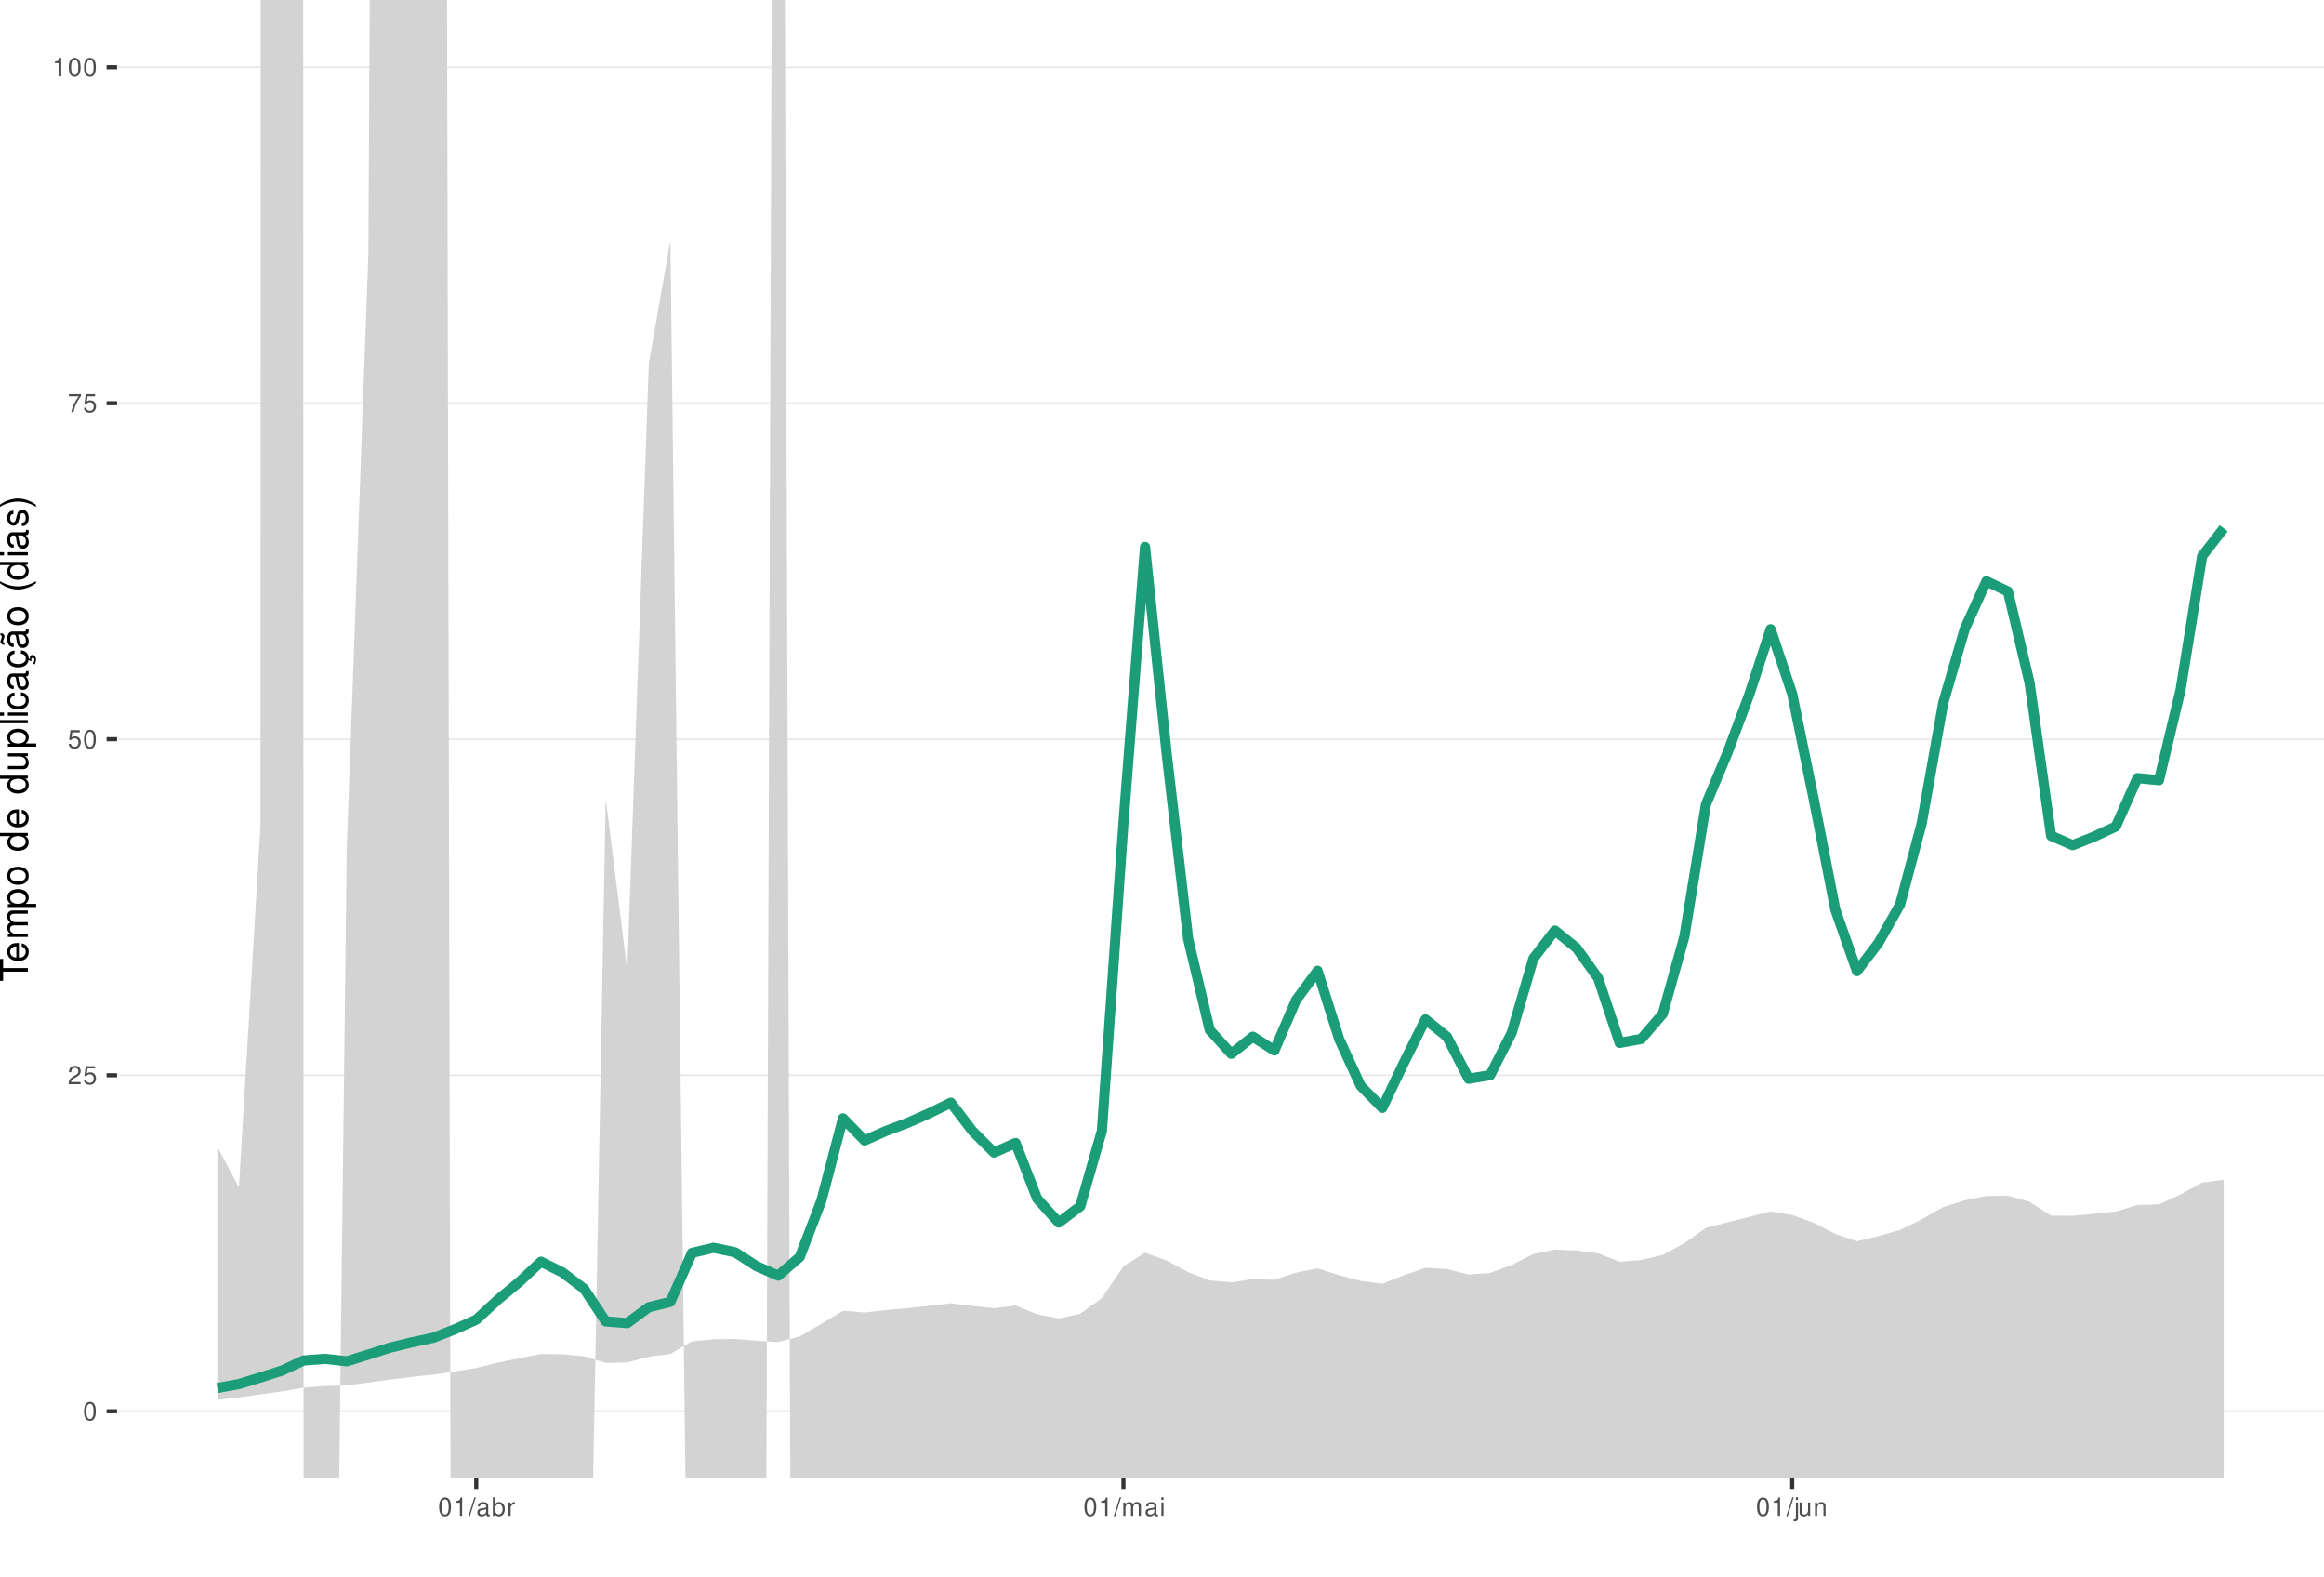
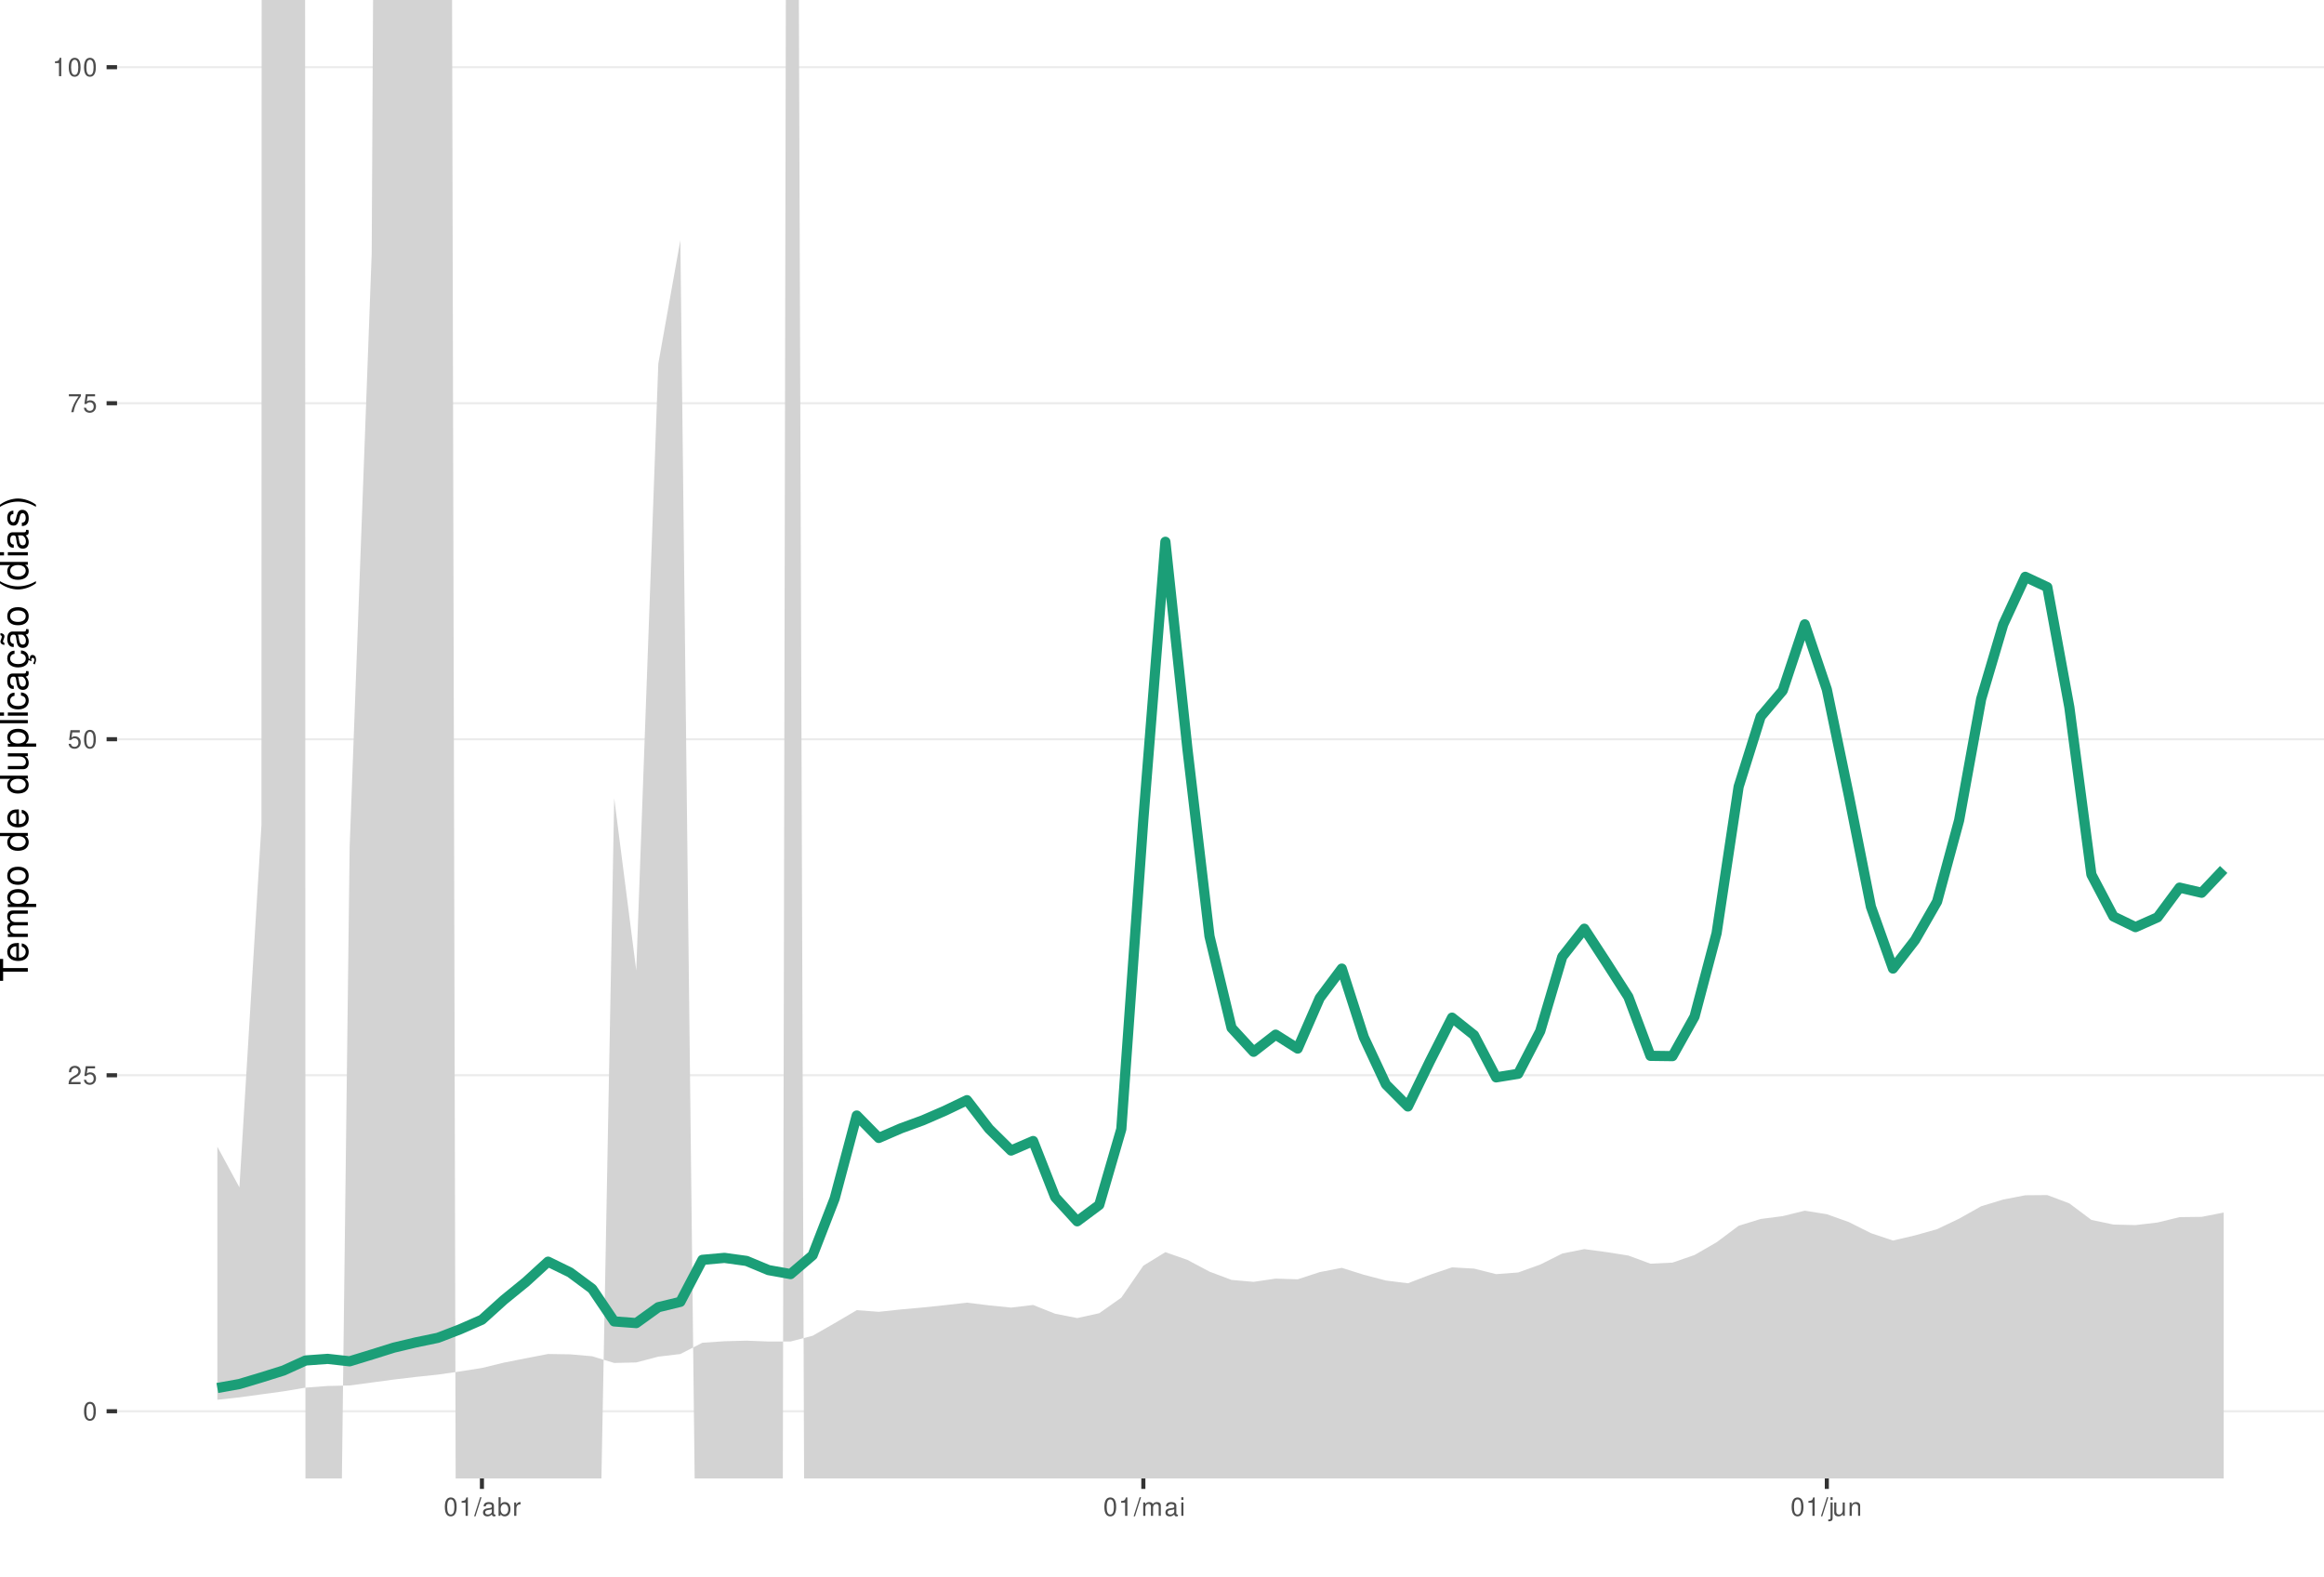
<svg xmlns="http://www.w3.org/2000/svg" xmlns:xlink="http://www.w3.org/1999/xlink" width="609pt" height="413pt" viewBox="0 0 609 413" version="1.1">
  <defs>
    <g>
      <symbol overflow="visible" id="glyph0-0">
        <path style="stroke:none;" d="" />
      </symbol>
      <symbol overflow="visible" id="glyph0-1">
        <path style="stroke:none;" d="M 1.828 -4.812 C 1.391 -4.812 0.984 -4.609 0.75 -4.281 C 0.438 -3.859 0.281 -3.219 0.281 -2.328 C 0.281 -0.703 0.812 0.156 1.828 0.156 C 2.828 0.156 3.375 -0.703 3.375 -2.297 C 3.375 -3.219 3.234 -3.844 2.922 -4.281 C 2.672 -4.625 2.281 -4.812 1.828 -4.812 Z M 1.828 -4.297 C 2.469 -4.297 2.781 -3.641 2.781 -2.344 C 2.781 -0.969 2.469 -0.328 1.812 -0.328 C 1.203 -0.328 0.891 -1 0.891 -2.328 C 0.891 -3.641 1.203 -4.297 1.828 -4.297 Z M 1.828 -4.297 " />
      </symbol>
      <symbol overflow="visible" id="glyph0-2">
        <path style="stroke:none;" d="M 3.375 -0.578 L 0.891 -0.578 C 0.938 -0.984 1.156 -1.234 1.734 -1.578 L 2.406 -1.953 C 3.062 -2.328 3.406 -2.812 3.406 -3.406 C 3.406 -3.812 3.234 -4.188 2.969 -4.438 C 2.688 -4.688 2.344 -4.812 1.891 -4.812 C 1.297 -4.812 0.844 -4.594 0.578 -4.188 C 0.422 -3.938 0.344 -3.641 0.328 -3.141 L 0.922 -3.141 C 0.938 -3.469 0.984 -3.672 1.062 -3.828 C 1.219 -4.125 1.516 -4.297 1.875 -4.297 C 2.406 -4.297 2.797 -3.906 2.797 -3.391 C 2.797 -3.016 2.578 -2.672 2.156 -2.438 L 1.547 -2.078 C 0.562 -1.516 0.281 -1.062 0.219 0 L 3.375 0 Z M 3.375 -0.578 " />
      </symbol>
      <symbol overflow="visible" id="glyph0-3">
        <path style="stroke:none;" d="M 3.172 -4.719 L 0.734 -4.719 L 0.375 -2.156 L 0.922 -2.156 C 1.188 -2.469 1.422 -2.594 1.797 -2.594 C 2.422 -2.594 2.812 -2.156 2.812 -1.453 C 2.812 -0.781 2.422 -0.359 1.781 -0.359 C 1.266 -0.359 0.953 -0.625 0.812 -1.156 L 0.234 -1.156 C 0.312 -0.766 0.375 -0.578 0.516 -0.406 C 0.781 -0.047 1.266 0.156 1.797 0.156 C 2.75 0.156 3.422 -0.547 3.422 -1.531 C 3.422 -2.469 2.797 -3.109 1.891 -3.109 C 1.562 -3.109 1.297 -3.016 1.016 -2.828 L 1.203 -4.141 L 3.172 -4.141 Z M 3.172 -4.719 " />
      </symbol>
      <symbol overflow="visible" id="glyph0-4">
        <path style="stroke:none;" d="M 3.469 -4.719 L 0.312 -4.719 L 0.312 -4.141 L 2.859 -4.141 C 1.734 -2.531 1.266 -1.547 0.922 0 L 1.547 0 C 1.797 -1.516 2.391 -2.812 3.469 -4.234 Z M 3.469 -4.719 " />
      </symbol>
      <symbol overflow="visible" id="glyph0-5">
        <path style="stroke:none;" d="M 1.719 -3.422 L 1.719 0 L 2.312 0 L 2.312 -4.812 L 1.922 -4.812 C 1.719 -4.078 1.578 -3.969 0.672 -3.859 L 0.672 -3.422 Z M 1.719 -3.422 " />
      </symbol>
      <symbol overflow="visible" id="glyph0-6">
        <path style="stroke:none;" d="M 1.531 -4.859 L -0.047 0.141 L 0.312 0.141 L 1.891 -4.859 Z M 1.531 -4.859 " />
      </symbol>
      <symbol overflow="visible" id="glyph0-7">
        <path style="stroke:none;" d="M 3.562 -0.328 C 3.5 -0.312 3.469 -0.312 3.438 -0.312 C 3.25 -0.312 3.141 -0.406 3.141 -0.578 L 3.141 -2.641 C 3.141 -3.25 2.688 -3.594 1.828 -3.594 C 1.312 -3.594 0.906 -3.438 0.672 -3.188 C 0.516 -3 0.453 -2.797 0.438 -2.453 L 0.984 -2.453 C 1.031 -2.875 1.297 -3.078 1.812 -3.078 C 2.312 -3.078 2.594 -2.891 2.594 -2.562 L 2.594 -2.406 C 2.578 -2.172 2.469 -2.078 2.016 -2.031 C 1.219 -1.922 1.109 -1.891 0.891 -1.812 C 0.484 -1.641 0.281 -1.328 0.281 -0.875 C 0.281 -0.25 0.719 0.156 1.422 0.156 C 1.859 0.156 2.219 0 2.609 -0.359 C 2.656 0 2.828 0.156 3.188 0.156 C 3.297 0.156 3.375 0.141 3.562 0.094 Z M 2.594 -1.094 C 2.594 -0.906 2.531 -0.797 2.375 -0.641 C 2.141 -0.438 1.875 -0.328 1.547 -0.328 C 1.109 -0.328 0.859 -0.547 0.859 -0.891 C 0.859 -1.266 1.094 -1.438 1.703 -1.531 C 2.297 -1.609 2.406 -1.641 2.594 -1.719 Z M 2.594 -1.094 " />
      </symbol>
      <symbol overflow="visible" id="glyph0-8">
        <path style="stroke:none;" d="M 0.359 -4.859 L 0.359 0 L 0.859 0 L 0.859 -0.453 C 1.125 -0.047 1.484 0.156 1.969 0.156 C 2.875 0.156 3.484 -0.594 3.484 -1.75 C 3.484 -2.891 2.922 -3.594 1.984 -3.594 C 1.516 -3.594 1.172 -3.406 0.906 -3.016 L 0.906 -4.859 Z M 1.891 -3.062 C 2.5 -3.062 2.906 -2.531 2.906 -1.703 C 2.906 -0.906 2.484 -0.359 1.891 -0.359 C 1.297 -0.359 0.906 -0.906 0.906 -1.719 C 0.906 -2.531 1.297 -3.062 1.891 -3.062 Z M 1.891 -3.062 " />
      </symbol>
      <symbol overflow="visible" id="glyph0-9">
        <path style="stroke:none;" d="M 0.453 -3.484 L 0.453 0 L 1.016 0 L 1.016 -1.812 C 1.031 -2.656 1.375 -3.016 2.141 -3 L 2.141 -3.562 C 2.047 -3.578 1.984 -3.594 1.922 -3.594 C 1.562 -3.594 1.297 -3.375 0.969 -2.859 L 0.969 -3.484 Z M 0.453 -3.484 " />
      </symbol>
      <symbol overflow="visible" id="glyph0-10">
        <path style="stroke:none;" d="M 0.469 -3.484 L 0.469 0 L 1.031 0 L 1.031 -2.188 C 1.031 -2.703 1.391 -3.109 1.844 -3.109 C 2.25 -3.109 2.484 -2.844 2.484 -2.406 L 2.484 0 L 3.047 0 L 3.047 -2.188 C 3.047 -2.703 3.422 -3.109 3.875 -3.109 C 4.266 -3.109 4.516 -2.844 4.516 -2.406 L 4.516 0 L 5.078 0 L 5.078 -2.609 C 5.078 -3.234 4.719 -3.594 4.062 -3.594 C 3.594 -3.594 3.312 -3.453 2.984 -3.062 C 2.781 -3.422 2.5 -3.594 2.047 -3.594 C 1.578 -3.594 1.266 -3.422 0.984 -3 L 0.984 -3.484 Z M 0.469 -3.484 " />
      </symbol>
      <symbol overflow="visible" id="glyph0-11">
        <path style="stroke:none;" d="M 1 -3.484 L 0.453 -3.484 L 0.453 0 L 1 0 Z M 1 -4.859 L 0.438 -4.859 L 0.438 -4.156 L 1 -4.156 Z M 1 -4.859 " />
      </symbol>
      <symbol overflow="visible" id="glyph0-12">
        <path style="stroke:none;" d="M 0.469 -3.484 L 0.469 0.5 C 0.469 0.859 0.359 0.969 0.016 0.969 C -0.031 0.969 -0.047 0.969 -0.125 0.953 L -0.125 1.438 C -0.047 1.438 -0.016 1.453 0.062 1.453 C 0.688 1.453 1.016 1.203 1.016 0.719 L 1.016 -3.484 Z M 1.016 -4.859 L 0.469 -4.859 L 0.469 -4.156 L 1.016 -4.156 Z M 1.016 -4.859 " />
      </symbol>
      <symbol overflow="visible" id="glyph0-13">
        <path style="stroke:none;" d="M 3.203 0 L 3.203 -3.484 L 2.656 -3.484 L 2.656 -1.516 C 2.656 -0.797 2.281 -0.328 1.703 -0.328 C 1.266 -0.328 0.984 -0.594 0.984 -1.016 L 0.984 -3.484 L 0.438 -3.484 L 0.438 -0.797 C 0.438 -0.219 0.859 0.156 1.547 0.156 C 2.062 0.156 2.391 -0.031 2.703 -0.484 L 2.703 0 Z M 3.203 0 " />
      </symbol>
      <symbol overflow="visible" id="glyph0-14">
        <path style="stroke:none;" d="M 0.469 -3.484 L 0.469 0 L 1.031 0 L 1.031 -1.922 C 1.031 -2.641 1.391 -3.109 1.969 -3.109 C 2.406 -3.109 2.688 -2.828 2.688 -2.422 L 2.688 0 L 3.234 0 L 3.234 -2.641 C 3.234 -3.219 2.812 -3.594 2.141 -3.594 C 1.625 -3.594 1.281 -3.391 0.984 -2.906 L 0.984 -3.484 Z M 0.469 -3.484 " />
      </symbol>
      <symbol overflow="visible" id="glyph1-0">
        <path style="stroke:none;" d="" />
      </symbol>
      <symbol overflow="visible" id="glyph1-1">
        <path style="stroke:none;" d="M -6.469 -3.547 L -6.469 -5.938 L -7.297 -5.938 L -7.297 -0.203 L -6.469 -0.203 L -6.469 -2.609 L 0 -2.609 L 0 -3.547 Z M -6.469 -3.547 " />
      </symbol>
      <symbol overflow="visible" id="glyph1-2">
        <path style="stroke:none;" d="M -2.344 -5.125 C -3.141 -5.125 -3.625 -5.062 -4.016 -4.922 C -4.875 -4.578 -5.391 -3.781 -5.391 -2.797 C -5.391 -1.344 -4.281 -0.406 -2.547 -0.406 C -0.812 -0.406 0.234 -1.297 0.234 -2.781 C 0.234 -3.984 -0.453 -4.812 -1.594 -5.016 L -1.594 -4.188 C -0.906 -3.953 -0.547 -3.484 -0.547 -2.812 C -0.547 -2.281 -0.781 -1.828 -1.219 -1.547 C -1.516 -1.344 -1.812 -1.281 -2.344 -1.266 Z M -3.016 -1.297 C -3.984 -1.359 -4.625 -1.953 -4.625 -2.797 C -4.625 -3.641 -3.953 -4.234 -3.016 -4.234 Z M -3.016 -1.297 " />
      </symbol>
      <symbol overflow="visible" id="glyph1-3">
        <path style="stroke:none;" d="M -5.234 -0.703 L 0 -0.703 L 0 -1.547 L -3.297 -1.547 C -4.047 -1.547 -4.656 -2.094 -4.656 -2.766 C -4.656 -3.391 -4.281 -3.734 -3.609 -3.734 L 0 -3.734 L 0 -4.578 L -3.297 -4.578 C -4.047 -4.578 -4.656 -5.125 -4.656 -5.812 C -4.656 -6.422 -4.266 -6.781 -3.609 -6.781 L 0 -6.781 L 0 -7.625 L -3.938 -7.625 C -4.875 -7.625 -5.391 -7.078 -5.391 -6.094 C -5.391 -5.406 -5.188 -4.984 -4.594 -4.484 C -5.156 -4.188 -5.391 -3.766 -5.391 -3.078 C -5.391 -2.375 -5.125 -1.906 -4.5 -1.469 L -5.234 -1.469 Z M -5.234 -0.703 " />
      </symbol>
      <symbol overflow="visible" id="glyph1-4">
        <path style="stroke:none;" d="M 2.188 -0.547 L 2.188 -1.375 L -0.547 -1.375 C -0.016 -1.812 0.234 -2.312 0.234 -2.984 C 0.234 -4.344 -0.859 -5.234 -2.531 -5.234 C -4.297 -5.234 -5.391 -4.375 -5.391 -2.984 C -5.391 -2.266 -5.062 -1.703 -4.453 -1.312 L -5.234 -1.312 L -5.234 -0.547 Z M -4.609 -2.844 C -4.609 -3.766 -3.797 -4.359 -2.547 -4.359 C -1.359 -4.359 -0.547 -3.75 -0.547 -2.844 C -0.547 -1.953 -1.344 -1.375 -2.578 -1.375 C -3.812 -1.375 -4.609 -1.953 -4.609 -2.844 Z M -4.609 -2.844 " />
      </symbol>
      <symbol overflow="visible" id="glyph1-5">
        <path style="stroke:none;" d="M -5.391 -2.719 C -5.391 -1.234 -4.344 -0.359 -2.578 -0.359 C -0.812 -0.359 0.234 -1.234 0.234 -2.734 C 0.234 -4.203 -0.812 -5.094 -2.547 -5.094 C -4.359 -5.094 -5.391 -4.234 -5.391 -2.719 Z M -4.625 -2.734 C -4.625 -3.672 -3.844 -4.234 -2.547 -4.234 C -1.312 -4.234 -0.547 -3.656 -0.547 -2.734 C -0.547 -1.797 -1.312 -1.234 -2.578 -1.234 C -3.844 -1.234 -4.625 -1.797 -4.625 -2.734 Z M -4.625 -2.734 " />
      </symbol>
      <symbol overflow="visible" id="glyph1-6">
        <path style="stroke:none;" d="" />
      </symbol>
      <symbol overflow="visible" id="glyph1-7">
        <path style="stroke:none;" d="M -7.297 -4.953 L -7.297 -4.125 L -4.578 -4.125 C -5.109 -3.766 -5.391 -3.203 -5.391 -2.516 C -5.391 -1.156 -4.297 -0.266 -2.625 -0.266 C -0.859 -0.266 0.234 -1.125 0.234 -2.547 C 0.234 -3.266 -0.047 -3.766 -0.688 -4.203 L 0 -4.203 L 0 -4.953 Z M -4.609 -2.656 C -4.609 -3.547 -3.812 -4.125 -2.562 -4.125 C -1.344 -4.125 -0.547 -3.547 -0.547 -2.656 C -0.547 -1.734 -1.359 -1.125 -2.578 -1.125 C -3.797 -1.125 -4.609 -1.734 -4.609 -2.656 Z M -4.609 -2.656 " />
      </symbol>
      <symbol overflow="visible" id="glyph1-8">
        <path style="stroke:none;" d="M 0 -4.812 L -5.234 -4.812 L -5.234 -3.984 L -2.266 -3.984 C -1.203 -3.984 -0.5 -3.438 -0.5 -2.562 C -0.5 -1.906 -0.906 -1.484 -1.531 -1.484 L -5.234 -1.484 L -5.234 -0.656 L -1.203 -0.656 C -0.328 -0.656 0.234 -1.297 0.234 -2.312 C 0.234 -3.094 -0.047 -3.578 -0.734 -4.062 L 0 -4.062 Z M 0 -4.812 " />
      </symbol>
      <symbol overflow="visible" id="glyph1-9">
        <path style="stroke:none;" d="M -7.297 -1.516 L -7.297 -0.688 L 0 -0.688 L 0 -1.516 Z M -7.297 -1.516 " />
      </symbol>
      <symbol overflow="visible" id="glyph1-10">
        <path style="stroke:none;" d="M -5.234 -1.5 L -5.234 -0.672 L 0 -0.672 L 0 -1.5 Z M -7.297 -1.5 L -7.297 -0.656 L -6.234 -0.656 L -6.234 -1.5 Z M -7.297 -1.5 " />
      </symbol>
      <symbol overflow="visible" id="glyph1-11">
        <path style="stroke:none;" d="M -3.484 -4.703 C -3.984 -4.672 -4.312 -4.562 -4.609 -4.359 C -5.094 -4 -5.391 -3.375 -5.391 -2.641 C -5.391 -1.219 -4.266 -0.312 -2.531 -0.312 C -0.844 -0.312 0.234 -1.203 0.234 -2.625 C 0.234 -3.875 -0.516 -4.672 -1.797 -4.766 L -1.797 -3.938 C -0.953 -3.797 -0.547 -3.359 -0.547 -2.656 C -0.547 -1.734 -1.297 -1.188 -2.531 -1.188 C -3.844 -1.188 -4.625 -1.719 -4.625 -2.625 C -4.625 -3.328 -4.203 -3.766 -3.484 -3.875 Z M -3.484 -4.703 " />
      </symbol>
      <symbol overflow="visible" id="glyph1-12">
        <path style="stroke:none;" d="M -0.484 -5.344 C -0.469 -5.266 -0.469 -5.219 -0.469 -5.172 C -0.469 -4.875 -0.625 -4.719 -0.875 -4.719 L -3.953 -4.719 C -4.891 -4.719 -5.391 -4.047 -5.391 -2.75 C -5.391 -1.984 -5.172 -1.375 -4.781 -1.016 C -4.516 -0.766 -4.203 -0.672 -3.688 -0.656 L -3.688 -1.484 C -4.328 -1.562 -4.625 -1.938 -4.625 -2.719 C -4.625 -3.484 -4.344 -3.891 -3.844 -3.891 L -3.625 -3.891 C -3.266 -3.875 -3.125 -3.703 -3.047 -3.016 C -2.891 -1.844 -2.844 -1.656 -2.719 -1.344 C -2.453 -0.734 -2 -0.422 -1.312 -0.422 C -0.375 -0.422 0.234 -1.078 0.234 -2.141 C 0.234 -2.797 0 -3.328 -0.547 -3.922 C 0 -3.984 0.234 -4.234 0.234 -4.781 C 0.234 -4.953 0.203 -5.062 0.141 -5.344 Z M -1.656 -3.891 C -1.375 -3.891 -1.203 -3.812 -0.969 -3.562 C -0.656 -3.219 -0.5 -2.812 -0.5 -2.312 C -0.5 -1.672 -0.812 -1.297 -1.344 -1.297 C -1.891 -1.297 -2.172 -1.656 -2.297 -2.547 C -2.422 -3.438 -2.453 -3.609 -2.594 -3.891 Z M -1.656 -3.891 " />
      </symbol>
      <symbol overflow="visible" id="glyph1-13">
        <path style="stroke:none;" d="M 0.234 -2.641 C 0.234 -3.875 -0.547 -4.703 -1.797 -4.766 L -1.797 -3.938 C -0.953 -3.797 -0.531 -3.359 -0.531 -2.656 C -0.531 -1.734 -1.281 -1.188 -2.516 -1.188 C -3.844 -1.188 -4.625 -1.719 -4.625 -2.625 C -4.625 -3.328 -4.203 -3.766 -3.484 -3.875 L -3.484 -4.703 C -3.984 -4.672 -4.312 -4.562 -4.609 -4.359 C -5.094 -4 -5.391 -3.375 -5.391 -2.641 C -5.391 -1.219 -4.266 -0.312 -2.531 -0.312 C -1.469 -0.312 -0.625 -0.672 -0.156 -1.312 C 0.047 -1.594 0.125 -1.812 0.203 -2.25 L 0.922 -1.938 L 0.984 -2.062 C 0.938 -2.188 0.906 -2.25 0.906 -2.375 C 0.906 -2.656 1.047 -2.828 1.281 -2.828 C 1.547 -2.828 1.734 -2.594 1.734 -2.297 C 1.734 -2.031 1.672 -1.844 1.438 -1.406 L 1.406 -1.312 L 1.812 -1.094 C 2.078 -1.75 2.141 -1.953 2.141 -2.344 C 2.141 -3.109 1.781 -3.578 1.203 -3.578 C 0.781 -3.578 0.547 -3.297 0.547 -2.797 C 0.547 -2.703 0.547 -2.641 0.562 -2.516 Z M 0.234 -2.641 " />
      </symbol>
      <symbol overflow="visible" id="glyph1-14">
        <path style="stroke:none;" d="M -0.484 -5.344 C -0.469 -5.266 -0.469 -5.219 -0.469 -5.172 C -0.469 -4.875 -0.625 -4.719 -0.875 -4.719 L -3.953 -4.719 C -4.891 -4.719 -5.391 -4.047 -5.391 -2.75 C -5.391 -1.984 -5.172 -1.375 -4.781 -1.016 C -4.516 -0.766 -4.203 -0.672 -3.688 -0.656 L -3.688 -1.484 C -4.328 -1.562 -4.625 -1.938 -4.625 -2.719 C -4.625 -3.484 -4.344 -3.891 -3.844 -3.891 L -3.625 -3.891 C -3.266 -3.875 -3.125 -3.703 -3.047 -3.016 C -2.891 -1.844 -2.844 -1.656 -2.719 -1.344 C -2.453 -0.734 -2 -0.422 -1.312 -0.422 C -0.375 -0.422 0.234 -1.078 0.234 -2.141 C 0.234 -2.797 0 -3.328 -0.547 -3.922 C 0 -3.984 0.234 -4.234 0.234 -4.781 C 0.234 -4.953 0.203 -5.062 0.141 -5.344 Z M -1.656 -3.891 C -1.375 -3.891 -1.203 -3.812 -0.969 -3.562 C -0.656 -3.219 -0.5 -2.812 -0.5 -2.312 C -0.5 -1.672 -0.812 -1.297 -1.344 -1.297 C -1.891 -1.297 -2.172 -1.656 -2.297 -2.547 C -2.422 -3.438 -2.453 -3.609 -2.594 -3.891 Z M -7.172 -3.75 C -6.922 -3.672 -6.812 -3.547 -6.812 -3.375 C -6.812 -3.25 -6.875 -2.984 -6.984 -2.734 C -7.156 -2.312 -7.172 -2.25 -7.172 -2.047 C -7.172 -1.594 -6.797 -1.297 -6.141 -1.188 L -6.141 -1.766 C -6.375 -1.812 -6.5 -1.938 -6.5 -2.094 C -6.5 -2.203 -6.469 -2.344 -6.375 -2.578 C -6.156 -3.156 -6.125 -3.234 -6.125 -3.438 C -6.125 -3.922 -6.484 -4.219 -7.172 -4.312 Z M -7.172 -3.75 " />
      </symbol>
      <symbol overflow="visible" id="glyph1-15">
        <path style="stroke:none;" d="M -7.297 -2.359 C -5.984 -1.359 -4.156 -0.734 -2.594 -0.734 C -1.016 -0.734 0.812 -1.359 2.125 -2.359 L 2.125 -2.906 C 0.688 -2.031 -0.984 -1.547 -2.594 -1.547 C -4.188 -1.547 -5.875 -2.031 -7.297 -2.906 Z M -7.297 -2.359 " />
      </symbol>
      <symbol overflow="visible" id="glyph1-16">
        <path style="stroke:none;" d="M -3.781 -4.375 C -4.812 -4.375 -5.391 -3.688 -5.391 -2.484 C -5.391 -1.266 -4.766 -0.469 -3.797 -0.469 C -2.969 -0.469 -2.578 -0.891 -2.281 -2.125 L -2.094 -2.906 C -1.953 -3.484 -1.734 -3.719 -1.375 -3.719 C -0.875 -3.719 -0.547 -3.234 -0.547 -2.5 C -0.547 -2.047 -0.672 -1.672 -0.891 -1.453 C -1.047 -1.328 -1.188 -1.266 -1.562 -1.219 L -1.562 -0.344 C -0.344 -0.375 0.234 -1.062 0.234 -2.438 C 0.234 -3.75 -0.422 -4.594 -1.438 -4.594 C -2.203 -4.594 -2.641 -4.156 -2.891 -3.109 L -3.078 -2.312 C -3.234 -1.625 -3.453 -1.344 -3.828 -1.344 C -4.312 -1.344 -4.625 -1.766 -4.625 -2.453 C -4.625 -3.125 -4.328 -3.484 -3.781 -3.5 Z M -3.781 -4.375 " />
      </symbol>
      <symbol overflow="visible" id="glyph1-17">
        <path style="stroke:none;" d="M 2.125 -0.938 C 0.812 -1.938 -1.016 -2.562 -2.578 -2.562 C -4.156 -2.562 -5.984 -1.938 -7.297 -0.938 L -7.297 -0.375 C -5.859 -1.266 -4.188 -1.75 -2.578 -1.75 C -0.984 -1.75 0.703 -1.266 2.125 -0.375 Z M 2.125 -0.938 " />
      </symbol>
    </g>
    <clipPath id="clip1">
      <path d="M 30.672 0 L 609 0 L 609 387.328 L 30.672 387.328 Z M 30.672 0 " />
    </clipPath>
    <clipPath id="clip2">
      <path d="M 30.672 369 L 609 369 L 609 370 L 30.672 370 Z M 30.672 369 " />
    </clipPath>
    <clipPath id="clip3">
      <path d="M 30.672 281 L 609 281 L 609 282 L 30.672 282 Z M 30.672 281 " />
    </clipPath>
    <clipPath id="clip4">
      <path d="M 30.672 193 L 609 193 L 609 194 L 30.672 194 Z M 30.672 193 " />
    </clipPath>
    <clipPath id="clip5">
      <path d="M 30.672 105 L 609 105 L 609 106 L 30.672 106 Z M 30.672 105 " />
    </clipPath>
    <clipPath id="clip6">
      <path d="M 30.672 17 L 609 17 L 609 18 L 30.672 18 Z M 30.672 17 " />
    </clipPath>
    <clipPath id="clip7">
      <path d="M 56 0 L 583 0 L 583 387.328 L 56 387.328 Z M 56 0 " />
    </clipPath>
  </defs>
  <g id="surface66">
    <rect x="0" y="0" width="609" height="413" style="fill:rgb(100%,100%,100%);fill-opacity:1;stroke:none;" />
    <rect x="0" y="0" width="609" height="413" style="fill:rgb(100%,100%,100%);fill-opacity:1;stroke:none;" />
    <path style="fill:none;stroke-width:1.067;stroke-linecap:round;stroke-linejoin:round;stroke:rgb(100%,100%,100%);stroke-opacity:1;stroke-miterlimit:10;" d="M 0 413 L 609 413 L 609 0 L 0 0 Z M 0 413 " />
    <g clip-path="url(#clip1)" clip-rule="nonzero">
      <path style=" stroke:none;fill-rule:nonzero;fill:rgb(100%,100%,100%);fill-opacity:1;" d="M 30.672 387.328 L 609 387.328 L 609 0 L 30.672 0 Z M 30.672 387.328 " />
    </g>
    <g clip-path="url(#clip2)" clip-rule="nonzero">
      <path style="fill:none;stroke-width:0.533;stroke-linecap:butt;stroke-linejoin:round;stroke:rgb(92.157%,92.157%,92.157%);stroke-opacity:1;stroke-miterlimit:10;" d="M 30.672 369.723 L 609 369.723 " />
    </g>
    <g clip-path="url(#clip3)" clip-rule="nonzero">
      <path style="fill:none;stroke-width:0.533;stroke-linecap:butt;stroke-linejoin:round;stroke:rgb(92.157%,92.157%,92.157%);stroke-opacity:1;stroke-miterlimit:10;" d="M 30.672 281.695 L 609 281.695 " />
    </g>
    <g clip-path="url(#clip4)" clip-rule="nonzero">
      <path style="fill:none;stroke-width:0.533;stroke-linecap:butt;stroke-linejoin:round;stroke:rgb(92.157%,92.157%,92.157%);stroke-opacity:1;stroke-miterlimit:10;" d="M 30.672 193.664 L 609 193.664 " />
    </g>
    <g clip-path="url(#clip5)" clip-rule="nonzero">
      <path style="fill:none;stroke-width:0.533;stroke-linecap:butt;stroke-linejoin:round;stroke:rgb(92.157%,92.157%,92.157%);stroke-opacity:1;stroke-miterlimit:10;" d="M 30.672 105.637 L 609 105.637 " />
    </g>
    <g clip-path="url(#clip6)" clip-rule="nonzero">
      <path style="fill:none;stroke-width:0.533;stroke-linecap:butt;stroke-linejoin:round;stroke:rgb(92.157%,92.157%,92.157%);stroke-opacity:1;stroke-miterlimit:10;" d="M 30.672 17.605 L 609 17.605 " />
    </g>
    <g clip-path="url(#clip7)" clip-rule="nonzero">
-       <path style=" stroke:none;fill-rule:nonzero;fill:rgb(82.745%,82.745%,82.745%);fill-opacity:1;" d="M 56.957 300.422 L 62.613 311.066 L 68.266 216.125 L 68.316 0 L 79.457 0 L 79.555 413 L 88.582 413 L 90.879 221.879 L 96.531 66.398 L 96.887 0 L 117.145 0 L 118.121 413 L 154.965 413 L 158.719 209.113 L 164.371 254.25 L 170.023 95.277 L 175.676 62.922 L 179.934 413 L 200.73 413 L 202.219 0 L 205.684 0 L 207.184 413 L 582.711 413 L 582.711 309.074 L 577.059 309.82 L 571.406 312.918 L 565.754 315.508 L 560.098 315.688 L 554.445 317.383 L 548.793 317.988 L 543.141 318.512 L 537.484 318.473 L 531.832 314.828 L 526.18 313.273 L 520.527 313.324 L 514.875 314.449 L 509.219 316.207 L 503.566 319.453 L 497.914 322.207 L 492.262 323.832 L 486.605 325.18 L 480.953 323.254 L 475.301 320.363 L 469.648 318.305 L 463.992 317.379 L 458.34 318.805 L 452.688 320.227 L 447.035 321.668 L 441.379 325.672 L 435.727 328.77 L 430.074 330.098 L 424.422 330.555 L 418.77 328.32 L 413.113 327.609 L 407.461 327.359 L 401.809 328.512 L 396.156 331.402 L 390.5 333.473 L 384.848 333.906 L 379.195 332.465 L 373.543 332.137 L 367.887 334.086 L 362.234 336.305 L 356.582 335.586 L 350.93 334.09 L 345.273 332.273 L 339.621 333.395 L 333.969 335.281 L 328.316 335.098 L 322.664 335.945 L 317.008 335.449 L 311.355 333.277 L 305.703 330.215 L 300.051 328.191 L 294.395 331.73 L 288.742 340.09 L 283.09 344.16 L 277.438 345.43 L 271.781 344.309 L 266.129 342.02 L 260.477 342.711 L 254.824 342.137 L 249.168 341.43 L 243.516 342.09 L 237.863 342.695 L 232.211 343.211 L 226.559 343.836 L 220.902 343.41 L 215.25 346.805 L 209.598 350.098 L 203.945 351.609 L 198.289 351.25 L 192.637 350.777 L 186.984 350.871 L 181.332 351.422 L 175.676 354.727 L 170.023 355.422 L 164.371 356.934 L 158.719 357.074 L 153.062 355.316 L 147.41 354.809 L 141.758 354.719 L 136.105 355.84 L 130.453 356.98 L 124.797 358.387 L 119.145 359.297 L 113.492 360.125 L 107.84 360.734 L 102.184 361.418 L 96.531 362.195 L 90.879 362.969 L 85.227 363.102 L 79.57 363.535 L 73.918 364.504 L 68.266 365.293 L 62.613 366.078 L 56.957 366.715 Z M 56.957 300.422 " />
-     </g>
-     <path style="fill:none;stroke-width:2.667;stroke-linecap:butt;stroke-linejoin:round;stroke:rgb(10.588%,61.961%,46.667%);stroke-opacity:1;stroke-miterlimit:10;" d="M 56.957 363.629 L 62.613 362.594 L 68.266 360.859 L 73.918 359.051 L 79.57 356.422 L 85.227 356 L 90.879 356.641 L 96.531 354.875 L 102.184 353.062 L 107.84 351.688 L 113.492 350.488 L 119.145 348.27 L 124.797 345.738 L 130.453 340.523 L 136.105 335.816 L 141.758 330.535 L 147.41 333.359 L 153.062 337.645 L 158.719 346.191 L 164.371 346.625 L 170.023 342.465 L 175.676 341.059 L 181.332 328.234 L 186.984 326.898 L 192.637 328.082 L 198.289 331.734 L 203.945 334.184 L 209.598 329.281 L 215.25 314.52 L 220.902 292.984 L 226.559 298.781 L 232.211 296.273 L 237.863 294.16 L 243.516 291.652 L 249.168 288.883 L 254.824 296.305 L 260.477 301.941 L 266.129 299.445 L 271.781 314.027 L 277.438 320.293 L 283.09 316.008 L 288.742 296.262 L 294.395 215.602 L 300.051 143.293 L 305.703 197.262 L 311.355 245.988 L 317.008 269.852 L 322.664 276.07 L 328.316 271.59 L 333.969 275.211 L 339.621 262.023 L 345.273 254.336 L 350.93 272.219 L 356.582 284.492 L 362.234 290.25 L 367.887 278.41 L 373.543 267.059 L 379.195 271.617 L 384.848 282.617 L 390.5 281.672 L 396.156 270.547 L 401.809 251.117 L 407.461 243.785 L 413.113 248.344 L 418.77 256.234 L 424.422 273.223 L 430.074 272.191 L 435.727 265.613 L 441.379 245.395 L 447.035 210.73 L 452.688 197.227 L 458.34 182.102 L 463.992 164.848 L 469.648 181.805 L 475.301 209.434 L 480.953 238.34 L 486.605 254.422 L 492.262 247.004 L 497.914 236.969 L 503.566 215.762 L 509.219 184.145 L 514.875 164.719 L 520.527 152.281 L 526.18 154.953 L 531.832 178.863 L 537.484 218.961 L 543.141 221.422 L 548.793 219.168 L 554.445 216.539 L 560.098 203.852 L 565.754 204.402 L 571.406 180.781 L 577.059 145.711 L 582.711 138.398 " />
+       <path style=" stroke:none;fill-rule:nonzero;fill:rgb(82.745%,82.745%,82.745%);fill-opacity:1;" d="M 56.957 300.422 L 62.738 311.066 L 68.516 216.125 L 68.566 0 L 79.953 0 L 80.051 413 L 89.277 413 L 91.625 221.879 L 97.402 66.398 L 97.762 0 L 118.465 0 L 119.465 413 L 157.117 413 L 160.953 209.113 L 166.73 254.25 L 172.508 95.277 L 178.285 62.922 L 182.332 413 L 205.086 413 L 205.926 0 L 209.344 0 L 210.801 413 L 582.711 413 L 582.711 317.668 L 576.934 318.793 L 571.156 318.867 L 565.379 320.273 L 559.602 320.953 L 553.824 320.809 L 548.047 319.594 L 542.27 315.266 L 536.492 313.086 L 530.715 313.137 L 524.938 314.258 L 519.16 316.02 L 513.383 319.27 L 507.605 322.023 L 501.828 323.648 L 496.051 325 L 490.273 323.062 L 484.496 320.164 L 478.719 318.102 L 472.941 317.176 L 467.164 318.602 L 461.383 319.348 L 455.605 321.133 L 449.828 325.453 L 444.051 328.789 L 438.273 330.781 L 432.496 331.062 L 426.719 328.934 L 420.941 328.02 L 415.164 327.25 L 409.387 328.406 L 403.609 331.297 L 397.832 333.367 L 392.055 333.801 L 386.277 332.355 L 380.5 332.023 L 374.723 333.973 L 368.945 336.195 L 363.168 335.473 L 357.391 333.969 L 351.613 332.148 L 345.836 333.27 L 340.059 335.156 L 334.281 334.973 L 328.5 335.82 L 322.723 335.316 L 316.945 333.141 L 311.168 330.07 L 305.391 328.043 L 299.613 331.586 L 293.836 339.961 L 288.059 344.039 L 282.281 345.309 L 276.504 344.18 L 270.727 341.875 L 264.949 342.566 L 259.172 341.984 L 253.395 341.273 L 247.617 341.93 L 241.84 342.535 L 236.062 343.051 L 230.285 343.672 L 224.508 343.238 L 218.73 346.641 L 212.953 349.941 L 207.176 351.453 L 201.398 351.453 L 195.621 351.227 L 189.84 351.379 L 184.062 351.773 L 178.285 354.727 L 172.508 355.422 L 166.73 356.934 L 160.953 357.074 L 155.176 355.316 L 149.398 354.809 L 143.621 354.719 L 137.844 355.84 L 132.066 356.98 L 126.289 358.387 L 120.512 359.297 L 114.734 360.125 L 108.957 360.734 L 103.18 361.418 L 97.402 362.195 L 91.625 362.969 L 85.848 363.102 L 80.07 363.535 L 74.293 364.504 L 68.516 365.293 L 62.738 366.078 L 56.957 366.715 Z M 56.957 300.422 " />
+     </g>
+     <path style="fill:none;stroke-width:2.667;stroke-linecap:butt;stroke-linejoin:round;stroke:rgb(10.588%,61.961%,46.667%);stroke-opacity:1;stroke-miterlimit:10;" d="M 56.957 363.629 L 62.738 362.594 L 68.516 360.859 L 74.293 359.051 L 80.07 356.422 L 85.848 356 L 91.625 356.641 L 97.402 354.875 L 103.18 353.062 L 108.957 351.688 L 114.734 350.488 L 120.512 348.27 L 126.289 345.738 L 132.066 340.523 L 137.844 335.816 L 143.621 330.535 L 149.398 333.359 L 155.176 337.645 L 160.953 346.191 L 166.73 346.625 L 172.508 342.465 L 178.285 341.059 L 184.062 330.055 L 189.84 329.543 L 195.621 330.34 L 201.398 332.746 L 207.176 333.785 L 212.953 328.852 L 218.73 313.965 L 224.508 292.246 L 230.285 298.121 L 236.062 295.613 L 241.84 293.5 L 247.617 290.992 L 253.395 288.223 L 259.172 295.723 L 264.949 301.422 L 270.727 298.926 L 276.504 313.633 L 282.281 319.957 L 288.059 315.656 L 293.836 295.801 L 299.613 214.66 L 305.391 141.938 L 311.168 196.246 L 316.945 245.27 L 322.723 269.281 L 328.5 275.551 L 334.281 271.059 L 340.059 274.711 L 345.836 261.469 L 351.613 253.754 L 357.391 271.738 L 363.168 284.086 L 368.945 289.879 L 374.723 277.996 L 380.5 266.605 L 386.277 271.195 L 392.055 282.25 L 397.832 281.312 L 403.609 270.152 L 409.387 250.656 L 415.164 243.305 L 420.941 252.156 L 426.719 261.176 L 432.496 276.609 L 438.273 276.684 L 444.051 266.332 L 449.828 244.48 L 455.605 206.105 L 461.383 187.73 L 467.164 180.91 L 472.941 163.562 L 478.719 180.641 L 484.496 208.457 L 490.273 237.551 L 496.051 253.746 L 501.828 246.293 L 507.605 236.219 L 513.383 214.906 L 519.16 183.125 L 524.938 163.609 L 530.715 151.117 L 536.492 153.82 L 542.27 185.297 L 548.047 229.113 L 553.824 240.094 L 559.602 242.891 L 565.379 240.324 L 571.156 232.543 L 576.934 233.887 L 582.711 227.789 " />
    <g style="fill:rgb(30.196%,30.196%,30.196%);fill-opacity:1;">
      <use xlink:href="#glyph0-1" x="21.738" y="372.07" />
    </g>
    <g style="fill:rgb(30.196%,30.196%,30.196%);fill-opacity:1;">
      <use xlink:href="#glyph0-2" x="17.738" y="284.043" />
      <use xlink:href="#glyph0-3" x="21.738" y="284.043" />
    </g>
    <g style="fill:rgb(30.196%,30.196%,30.196%);fill-opacity:1;">
      <use xlink:href="#glyph0-3" x="17.738" y="196.012" />
      <use xlink:href="#glyph0-1" x="21.738" y="196.012" />
    </g>
    <g style="fill:rgb(30.196%,30.196%,30.196%);fill-opacity:1;">
      <use xlink:href="#glyph0-4" x="17.738" y="107.984" />
      <use xlink:href="#glyph0-3" x="21.738" y="107.984" />
    </g>
    <g style="fill:rgb(30.196%,30.196%,30.196%);fill-opacity:1;">
      <use xlink:href="#glyph0-5" x="13.738" y="19.953" />
      <use xlink:href="#glyph0-1" x="17.738" y="19.953" />
      <use xlink:href="#glyph0-1" x="21.738" y="19.953" />
    </g>
    <path style="fill:none;stroke-width:1.067;stroke-linecap:butt;stroke-linejoin:round;stroke:rgb(20%,20%,20%);stroke-opacity:1;stroke-miterlimit:10;" d="M 27.93 369.723 L 30.672 369.723 " />
    <path style="fill:none;stroke-width:1.067;stroke-linecap:butt;stroke-linejoin:round;stroke:rgb(20%,20%,20%);stroke-opacity:1;stroke-miterlimit:10;" d="M 27.93 281.695 L 30.672 281.695 " />
    <path style="fill:none;stroke-width:1.067;stroke-linecap:butt;stroke-linejoin:round;stroke:rgb(20%,20%,20%);stroke-opacity:1;stroke-miterlimit:10;" d="M 27.93 193.664 L 30.672 193.664 " />
    <path style="fill:none;stroke-width:1.067;stroke-linecap:butt;stroke-linejoin:round;stroke:rgb(20%,20%,20%);stroke-opacity:1;stroke-miterlimit:10;" d="M 27.93 105.637 L 30.672 105.637 " />
    <path style="fill:none;stroke-width:1.067;stroke-linecap:butt;stroke-linejoin:round;stroke:rgb(20%,20%,20%);stroke-opacity:1;stroke-miterlimit:10;" d="M 27.93 17.605 L 30.672 17.605 " />
-     <path style="fill:none;stroke-width:1.067;stroke-linecap:butt;stroke-linejoin:round;stroke:rgb(20%,20%,20%);stroke-opacity:1;stroke-miterlimit:10;" d="M 124.797 390.07 L 124.797 387.328 " />
-     <path style="fill:none;stroke-width:1.067;stroke-linecap:butt;stroke-linejoin:round;stroke:rgb(20%,20%,20%);stroke-opacity:1;stroke-miterlimit:10;" d="M 294.395 390.07 L 294.395 387.328 " />
-     <path style="fill:none;stroke-width:1.067;stroke-linecap:butt;stroke-linejoin:round;stroke:rgb(20%,20%,20%);stroke-opacity:1;stroke-miterlimit:10;" d="M 469.648 390.07 L 469.648 387.328 " />
-     <g style="fill:rgb(30.196%,30.196%,30.196%);fill-opacity:1;">
-       <use xlink:href="#glyph0-1" x="114.797" y="397.109" />
-       <use xlink:href="#glyph0-5" x="118.797" y="397.109" />
-       <use xlink:href="#glyph0-6" x="122.797" y="397.109" />
-       <use xlink:href="#glyph0-7" x="124.797" y="397.109" />
-       <use xlink:href="#glyph0-8" x="128.797" y="397.109" />
-       <use xlink:href="#glyph0-9" x="132.797" y="397.109" />
-     </g>
-     <g style="fill:rgb(30.196%,30.196%,30.196%);fill-opacity:1;">
-       <use xlink:href="#glyph0-1" x="283.895" y="397.109" />
-       <use xlink:href="#glyph0-5" x="287.895" y="397.109" />
-       <use xlink:href="#glyph0-6" x="291.895" y="397.109" />
-       <use xlink:href="#glyph0-10" x="293.895" y="397.109" />
-       <use xlink:href="#glyph0-7" x="299.895" y="397.109" />
-       <use xlink:href="#glyph0-11" x="303.895" y="397.109" />
-     </g>
-     <g style="fill:rgb(30.196%,30.196%,30.196%);fill-opacity:1;">
-       <use xlink:href="#glyph0-1" x="460.148" y="397.109" />
-       <use xlink:href="#glyph0-5" x="464.148" y="397.109" />
-       <use xlink:href="#glyph0-6" x="468.148" y="397.109" />
-       <use xlink:href="#glyph0-12" x="470.148" y="397.109" />
-       <use xlink:href="#glyph0-13" x="471.148" y="397.109" />
-       <use xlink:href="#glyph0-14" x="475.148" y="397.109" />
+     <path style="fill:none;stroke-width:1.067;stroke-linecap:butt;stroke-linejoin:round;stroke:rgb(20%,20%,20%);stroke-opacity:1;stroke-miterlimit:10;" d="M 126.289 390.07 L 126.289 387.328 " />
+     <path style="fill:none;stroke-width:1.067;stroke-linecap:butt;stroke-linejoin:round;stroke:rgb(20%,20%,20%);stroke-opacity:1;stroke-miterlimit:10;" d="M 299.613 390.07 L 299.613 387.328 " />
+     <path style="fill:none;stroke-width:1.067;stroke-linecap:butt;stroke-linejoin:round;stroke:rgb(20%,20%,20%);stroke-opacity:1;stroke-miterlimit:10;" d="M 478.719 390.07 L 478.719 387.328 " />
+     <g style="fill:rgb(30.196%,30.196%,30.196%);fill-opacity:1;">
+       <use xlink:href="#glyph0-1" x="116.289" y="397.109" />
+       <use xlink:href="#glyph0-5" x="120.289" y="397.109" />
+       <use xlink:href="#glyph0-6" x="124.289" y="397.109" />
+       <use xlink:href="#glyph0-7" x="126.289" y="397.109" />
+       <use xlink:href="#glyph0-8" x="130.289" y="397.109" />
+       <use xlink:href="#glyph0-9" x="134.289" y="397.109" />
+     </g>
+     <g style="fill:rgb(30.196%,30.196%,30.196%);fill-opacity:1;">
+       <use xlink:href="#glyph0-1" x="289.113" y="397.109" />
+       <use xlink:href="#glyph0-5" x="293.113" y="397.109" />
+       <use xlink:href="#glyph0-6" x="297.113" y="397.109" />
+       <use xlink:href="#glyph0-10" x="299.113" y="397.109" />
+       <use xlink:href="#glyph0-7" x="305.113" y="397.109" />
+       <use xlink:href="#glyph0-11" x="309.113" y="397.109" />
+     </g>
+     <g style="fill:rgb(30.196%,30.196%,30.196%);fill-opacity:1;">
+       <use xlink:href="#glyph0-1" x="469.219" y="397.109" />
+       <use xlink:href="#glyph0-5" x="473.219" y="397.109" />
+       <use xlink:href="#glyph0-6" x="477.219" y="397.109" />
+       <use xlink:href="#glyph0-12" x="479.219" y="397.109" />
+       <use xlink:href="#glyph0-13" x="480.219" y="397.109" />
+       <use xlink:href="#glyph0-14" x="484.219" y="397.109" />
    </g>
    <g style="fill:rgb(0%,0%,0%);fill-opacity:1;">
      <use xlink:href="#glyph1-1" x="7.29" y="257.164" />
      <use xlink:href="#glyph1-2" x="7.29" y="252.164" />
      <use xlink:href="#glyph1-3" x="7.29" y="246.164" />
      <use xlink:href="#glyph1-4" x="7.29" y="238.164" />
      <use xlink:href="#glyph1-5" x="7.29" y="232.164" />
      <use xlink:href="#glyph1-6" x="7.29" y="226.164" />
      <use xlink:href="#glyph1-7" x="7.29" y="223.164" />
      <use xlink:href="#glyph1-2" x="7.29" y="217.164" />
      <use xlink:href="#glyph1-6" x="7.29" y="211.164" />
      <use xlink:href="#glyph1-7" x="7.29" y="208.164" />
      <use xlink:href="#glyph1-8" x="7.29" y="202.164" />
      <use xlink:href="#glyph1-4" x="7.29" y="196.164" />
      <use xlink:href="#glyph1-9" x="7.29" y="190.164" />
      <use xlink:href="#glyph1-10" x="7.29" y="188.164" />
      <use xlink:href="#glyph1-11" x="7.29" y="186.164" />
      <use xlink:href="#glyph1-12" x="7.29" y="181.164" />
      <use xlink:href="#glyph1-13" x="7.29" y="175.164" />
      <use xlink:href="#glyph1-14" x="7.29" y="170.164" />
      <use xlink:href="#glyph1-5" x="7.29" y="164.164" />
      <use xlink:href="#glyph1-6" x="7.29" y="158.164" />
      <use xlink:href="#glyph1-15" x="7.29" y="155.164" />
      <use xlink:href="#glyph1-7" x="7.29" y="152.164" />
      <use xlink:href="#glyph1-10" x="7.29" y="146.164" />
      <use xlink:href="#glyph1-12" x="7.29" y="144.164" />
      <use xlink:href="#glyph1-16" x="7.29" y="138.164" />
      <use xlink:href="#glyph1-17" x="7.29" y="133.164" />
    </g>
  </g>
</svg>
